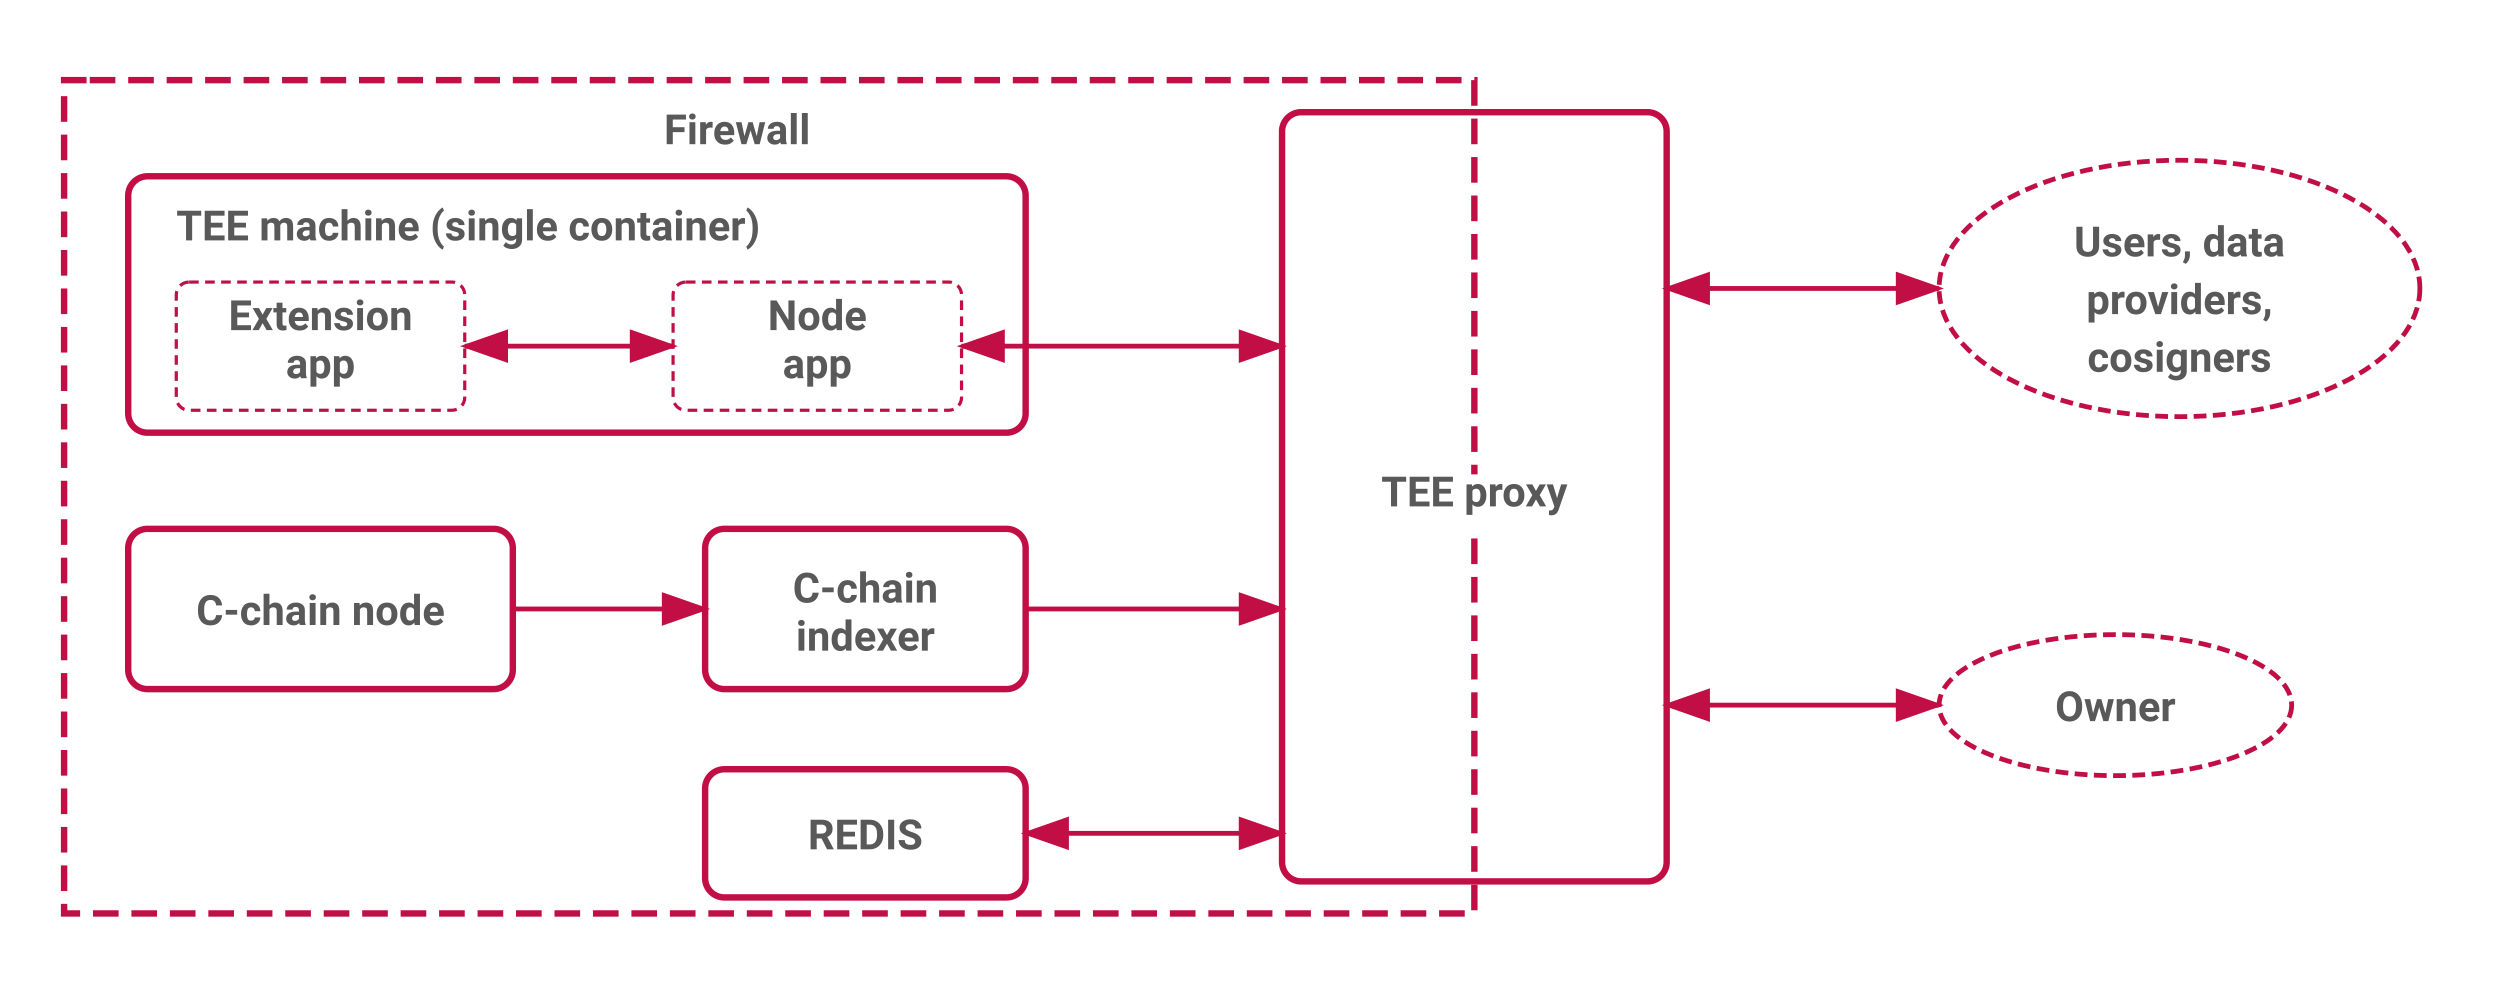
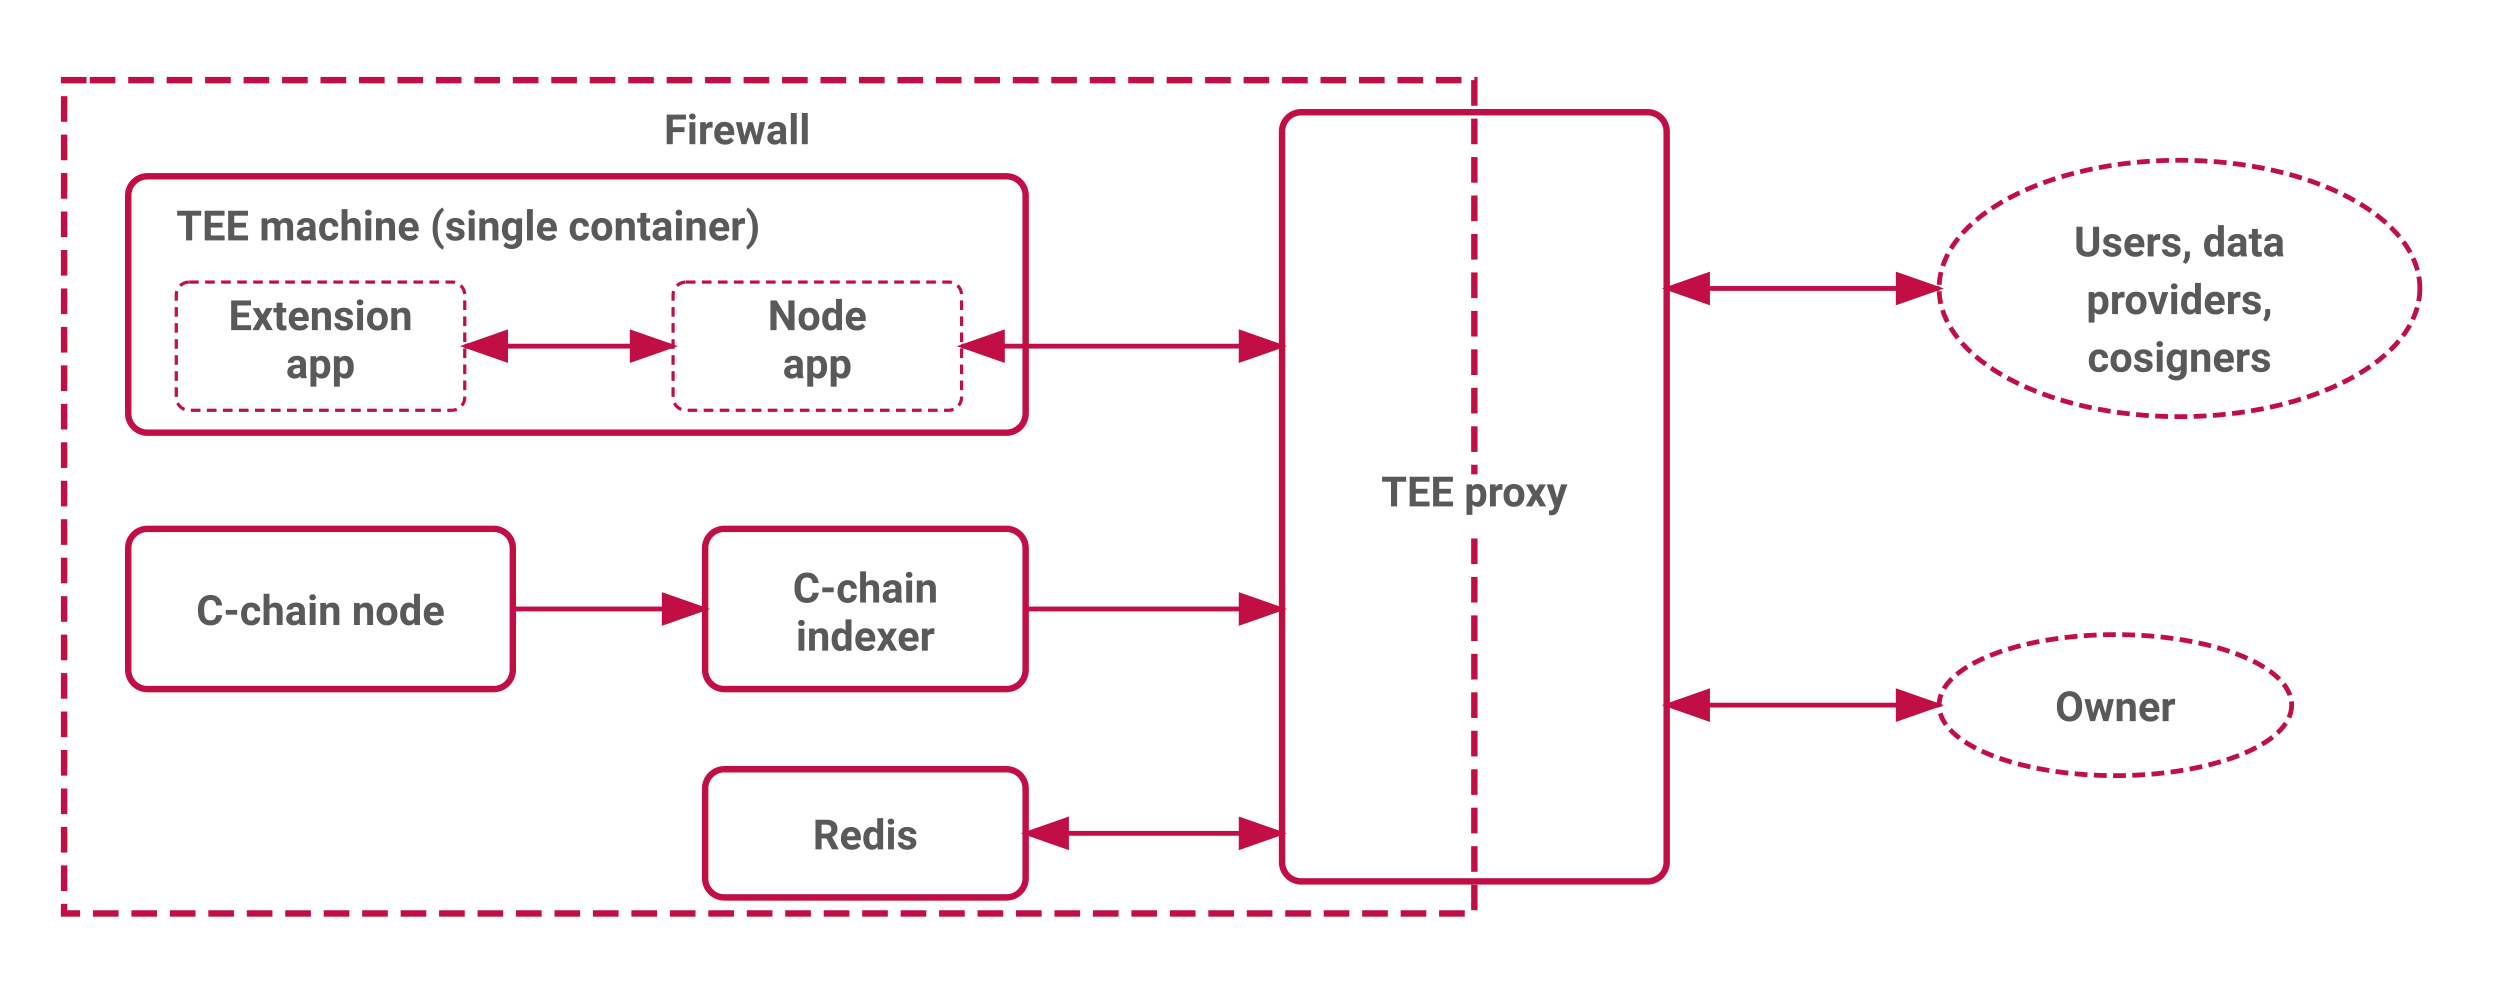
<svg xmlns="http://www.w3.org/2000/svg" width="780" height="310" viewBox="0 0 780 310" fill="none">
  <style>
    .heading { fill: #595959; font-family: 'Segoe UI', Roboto, Helvetica, Arial, sans-serif; font-size: 13px; font-weight: 600; }
    .box { fill: none; stroke: #c10f45; stroke-width: 2; rx: 6; }
    .dashed-box { fill: none; stroke: #c10f45; stroke-width: 2; stroke-dasharray: 8 4; rx: 8; }
    .external-entity { fill: none; stroke: #c10f45; stroke-width: 1.5; stroke-dasharray: 4 2; }
    .connector { stroke: #c10f45; stroke-width: 1.5; fill: none; }
    .arrowhead { fill: #c10f45; }
  </style>
  <defs>
    <marker id="crimsonArrow" markerWidth="10" markerHeight="7" refX="9" refY="3.5" orient="auto">
      <polygon points="0 0, 10 3.5, 0 7" class="arrowhead" />
    </marker>
    <marker id="crimsonArrowStart" markerWidth="10" markerHeight="7" refX="1" refY="3.5" orient="auto">
      <polygon points="10 0, 0 3.5, 10 7" class="arrowhead" />
    </marker>
  </defs>
  <path d="M28 25 H460 V148 M460 168 V285 H20 V25 H28" class="dashed-box" />
  <text x="230" y="45" text-anchor="middle" class="heading">Firewall</text>
  <rect x="40" y="55" width="280" height="80" class="box" />
  <text x="55" y="75" class="heading">TEE machine (single container)</text>
  <rect x="55" y="88" width="90" height="40" rx="4" stroke="#c10f45" stroke-width="1" stroke-dasharray="3 2" fill="none" />
  <text x="100" y="103" text-anchor="middle" class="heading">Extension</text>
  <text x="100" y="118" text-anchor="middle" class="heading">app</text>
  <rect x="210" y="88" width="90" height="40" rx="4" stroke="#c10f45" stroke-width="1" stroke-dasharray="3 2" fill="none" />
  <text x="255" y="103" text-anchor="middle" class="heading">Node</text>
  <text x="255" y="118" text-anchor="middle" class="heading">app</text>
  <rect x="400" y="35" width="120" height="240" class="box" />
  <text x="460" y="158" text-anchor="middle" class="heading">TEE proxy</text>
  <rect x="40" y="165" width="120" height="50" class="box" />
  <text x="100" y="195" text-anchor="middle" class="heading">C-chain node</text>
  <rect x="220" y="165" width="100" height="50" class="box" />
  <text x="270" y="188" text-anchor="middle" class="heading">C-chain</text>
  <text x="270" y="203" text-anchor="middle" class="heading">indexer</text>
  <rect x="220" y="240" width="100" height="40" class="box" />
-   <text x="270" y="265" text-anchor="middle" class="heading">REDIS</text>
+   <text x="270" y="265" text-anchor="middle" class="heading">Redis</text>
  <ellipse cx="680" cy="90" rx="75" ry="40" class="external-entity" />
  <text x="680" y="80" text-anchor="middle" class="heading">Users, data</text>
  <text x="680" y="98" text-anchor="middle" class="heading">providers,</text>
  <text x="680" y="116" text-anchor="middle" class="heading">cosigners</text>
  <ellipse cx="660" cy="220" rx="55" ry="22" class="external-entity" />
  <text x="660" y="225" text-anchor="middle" class="heading">Owner</text>
  <path d="M145 108 H210" class="connector" marker-start="url(#crimsonArrowStart)" marker-end="url(#crimsonArrow)" />
  <path d="M300 108 H400" class="connector" marker-start="url(#crimsonArrowStart)" marker-end="url(#crimsonArrow)" />
  <path d="M320 190 H400" class="connector" marker-end="url(#crimsonArrow)" />
  <path d="M400 260 H320" class="connector" marker-start="url(#crimsonArrowStart)" marker-end="url(#crimsonArrow)" />
  <path d="M160 190 H220" class="connector" marker-end="url(#crimsonArrow)" />
  <path d="M605 90 H520" class="connector" marker-start="url(#crimsonArrowStart)" marker-end="url(#crimsonArrow)" />
  <path d="M605 220 H520" class="connector" marker-start="url(#crimsonArrowStart)" marker-end="url(#crimsonArrow)" />
</svg>
